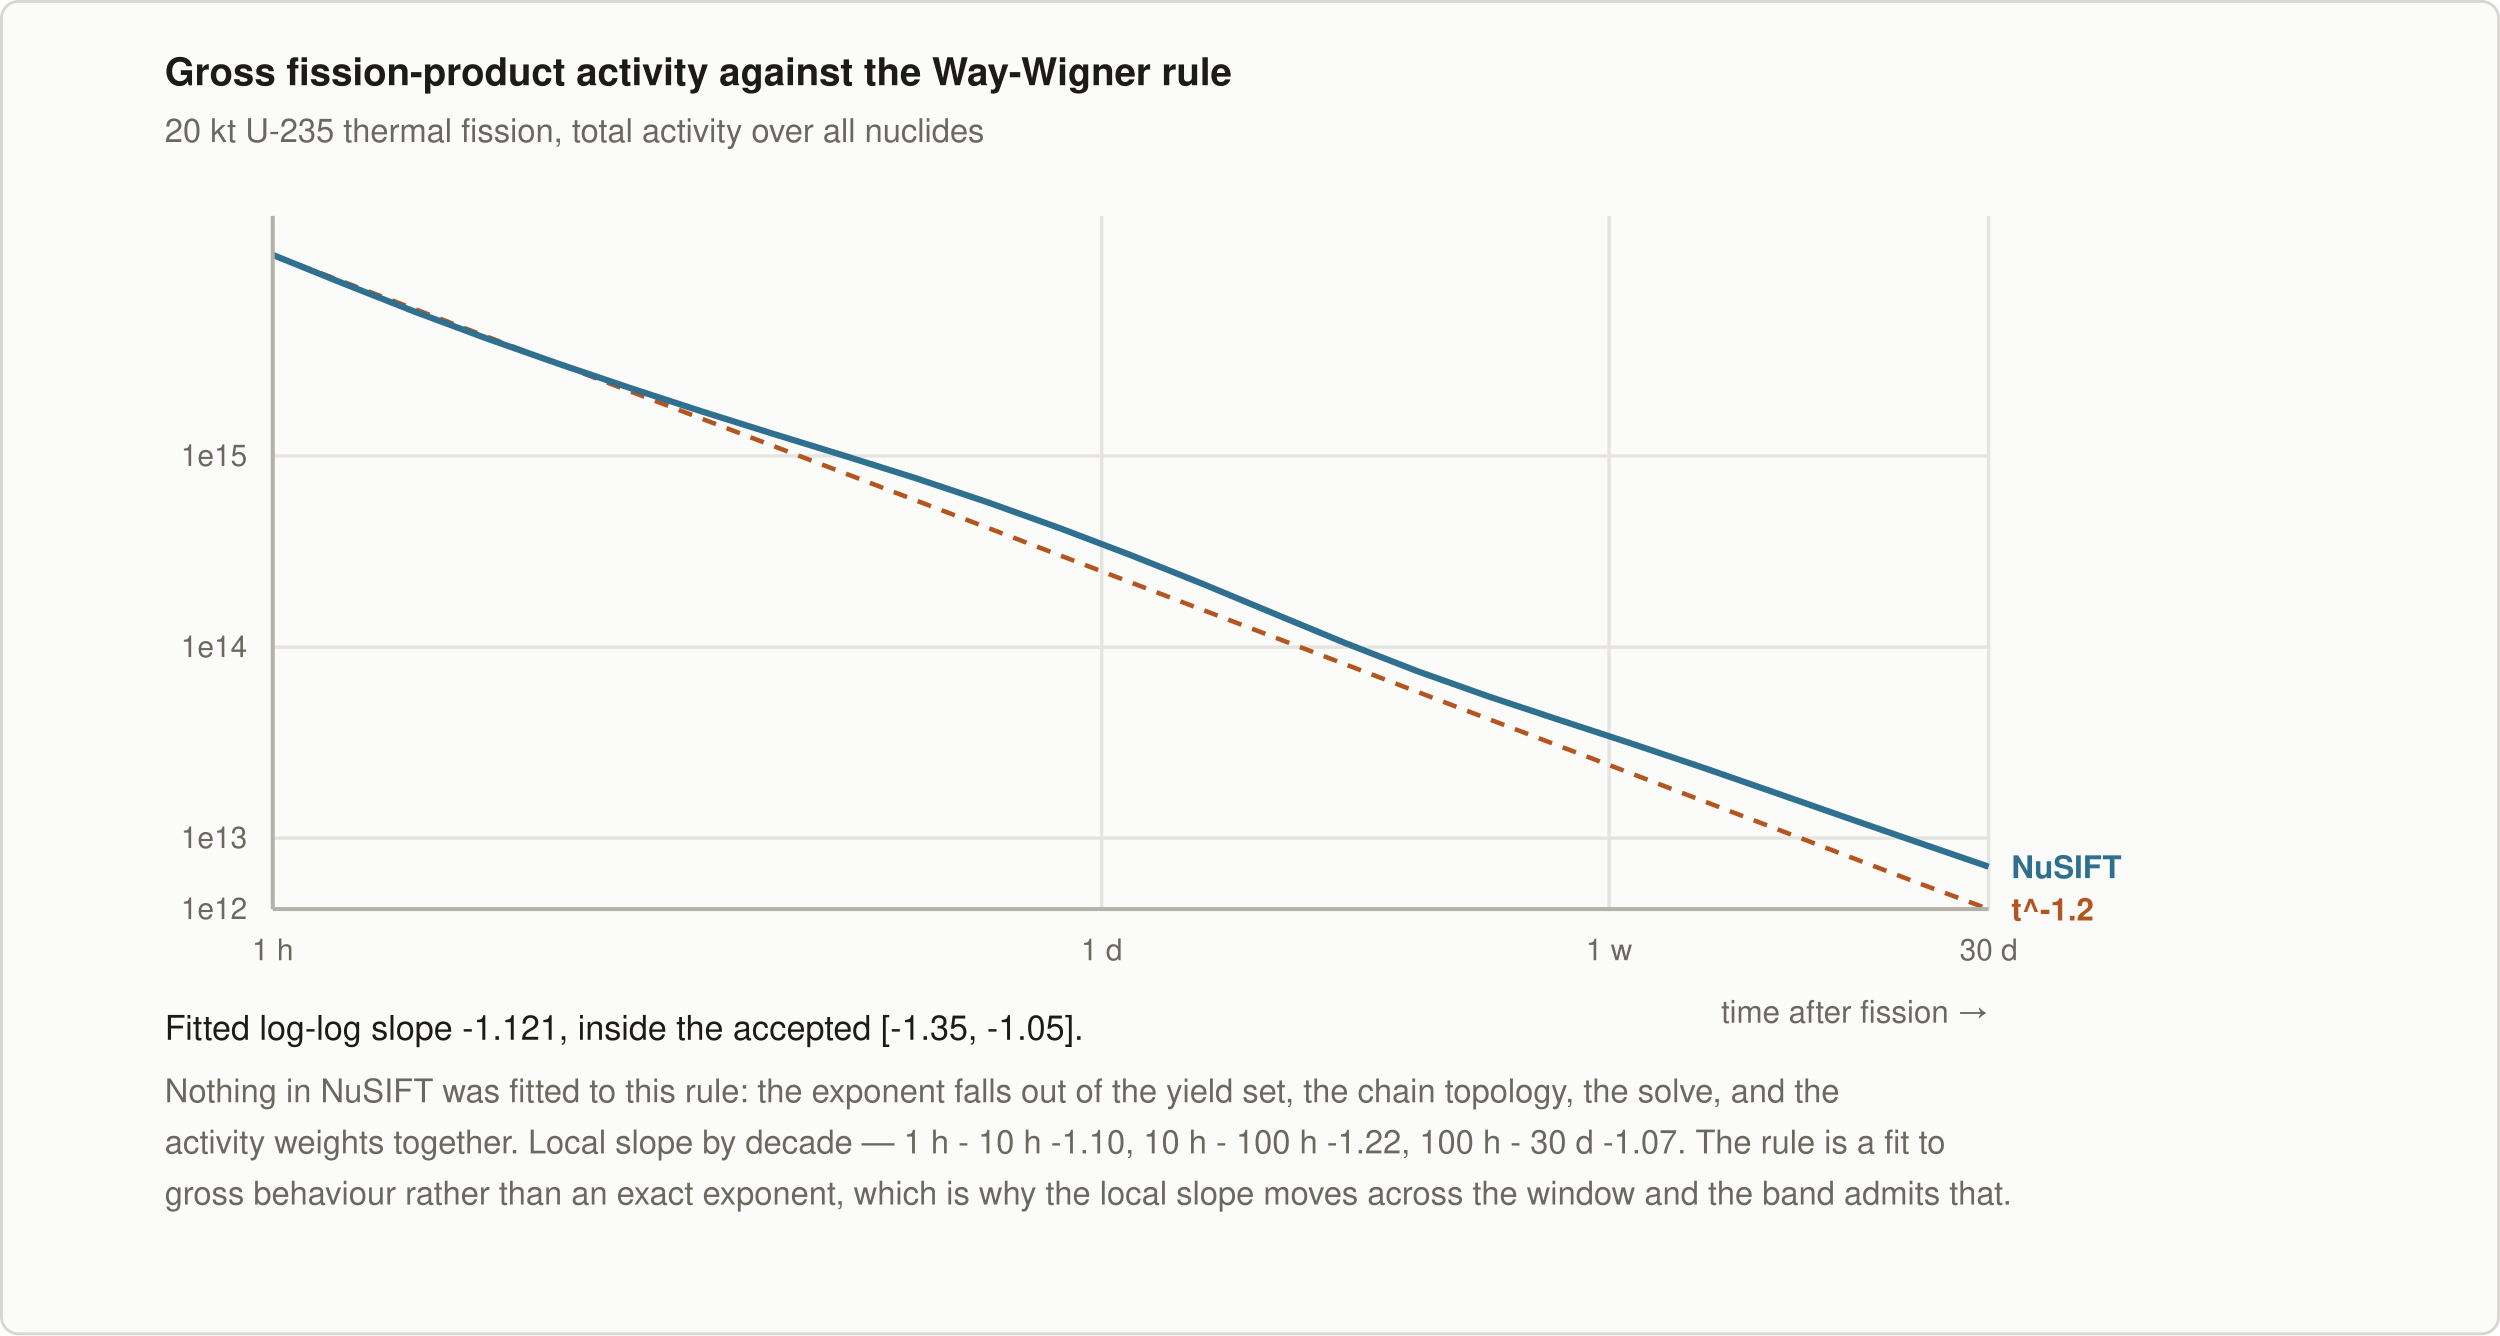
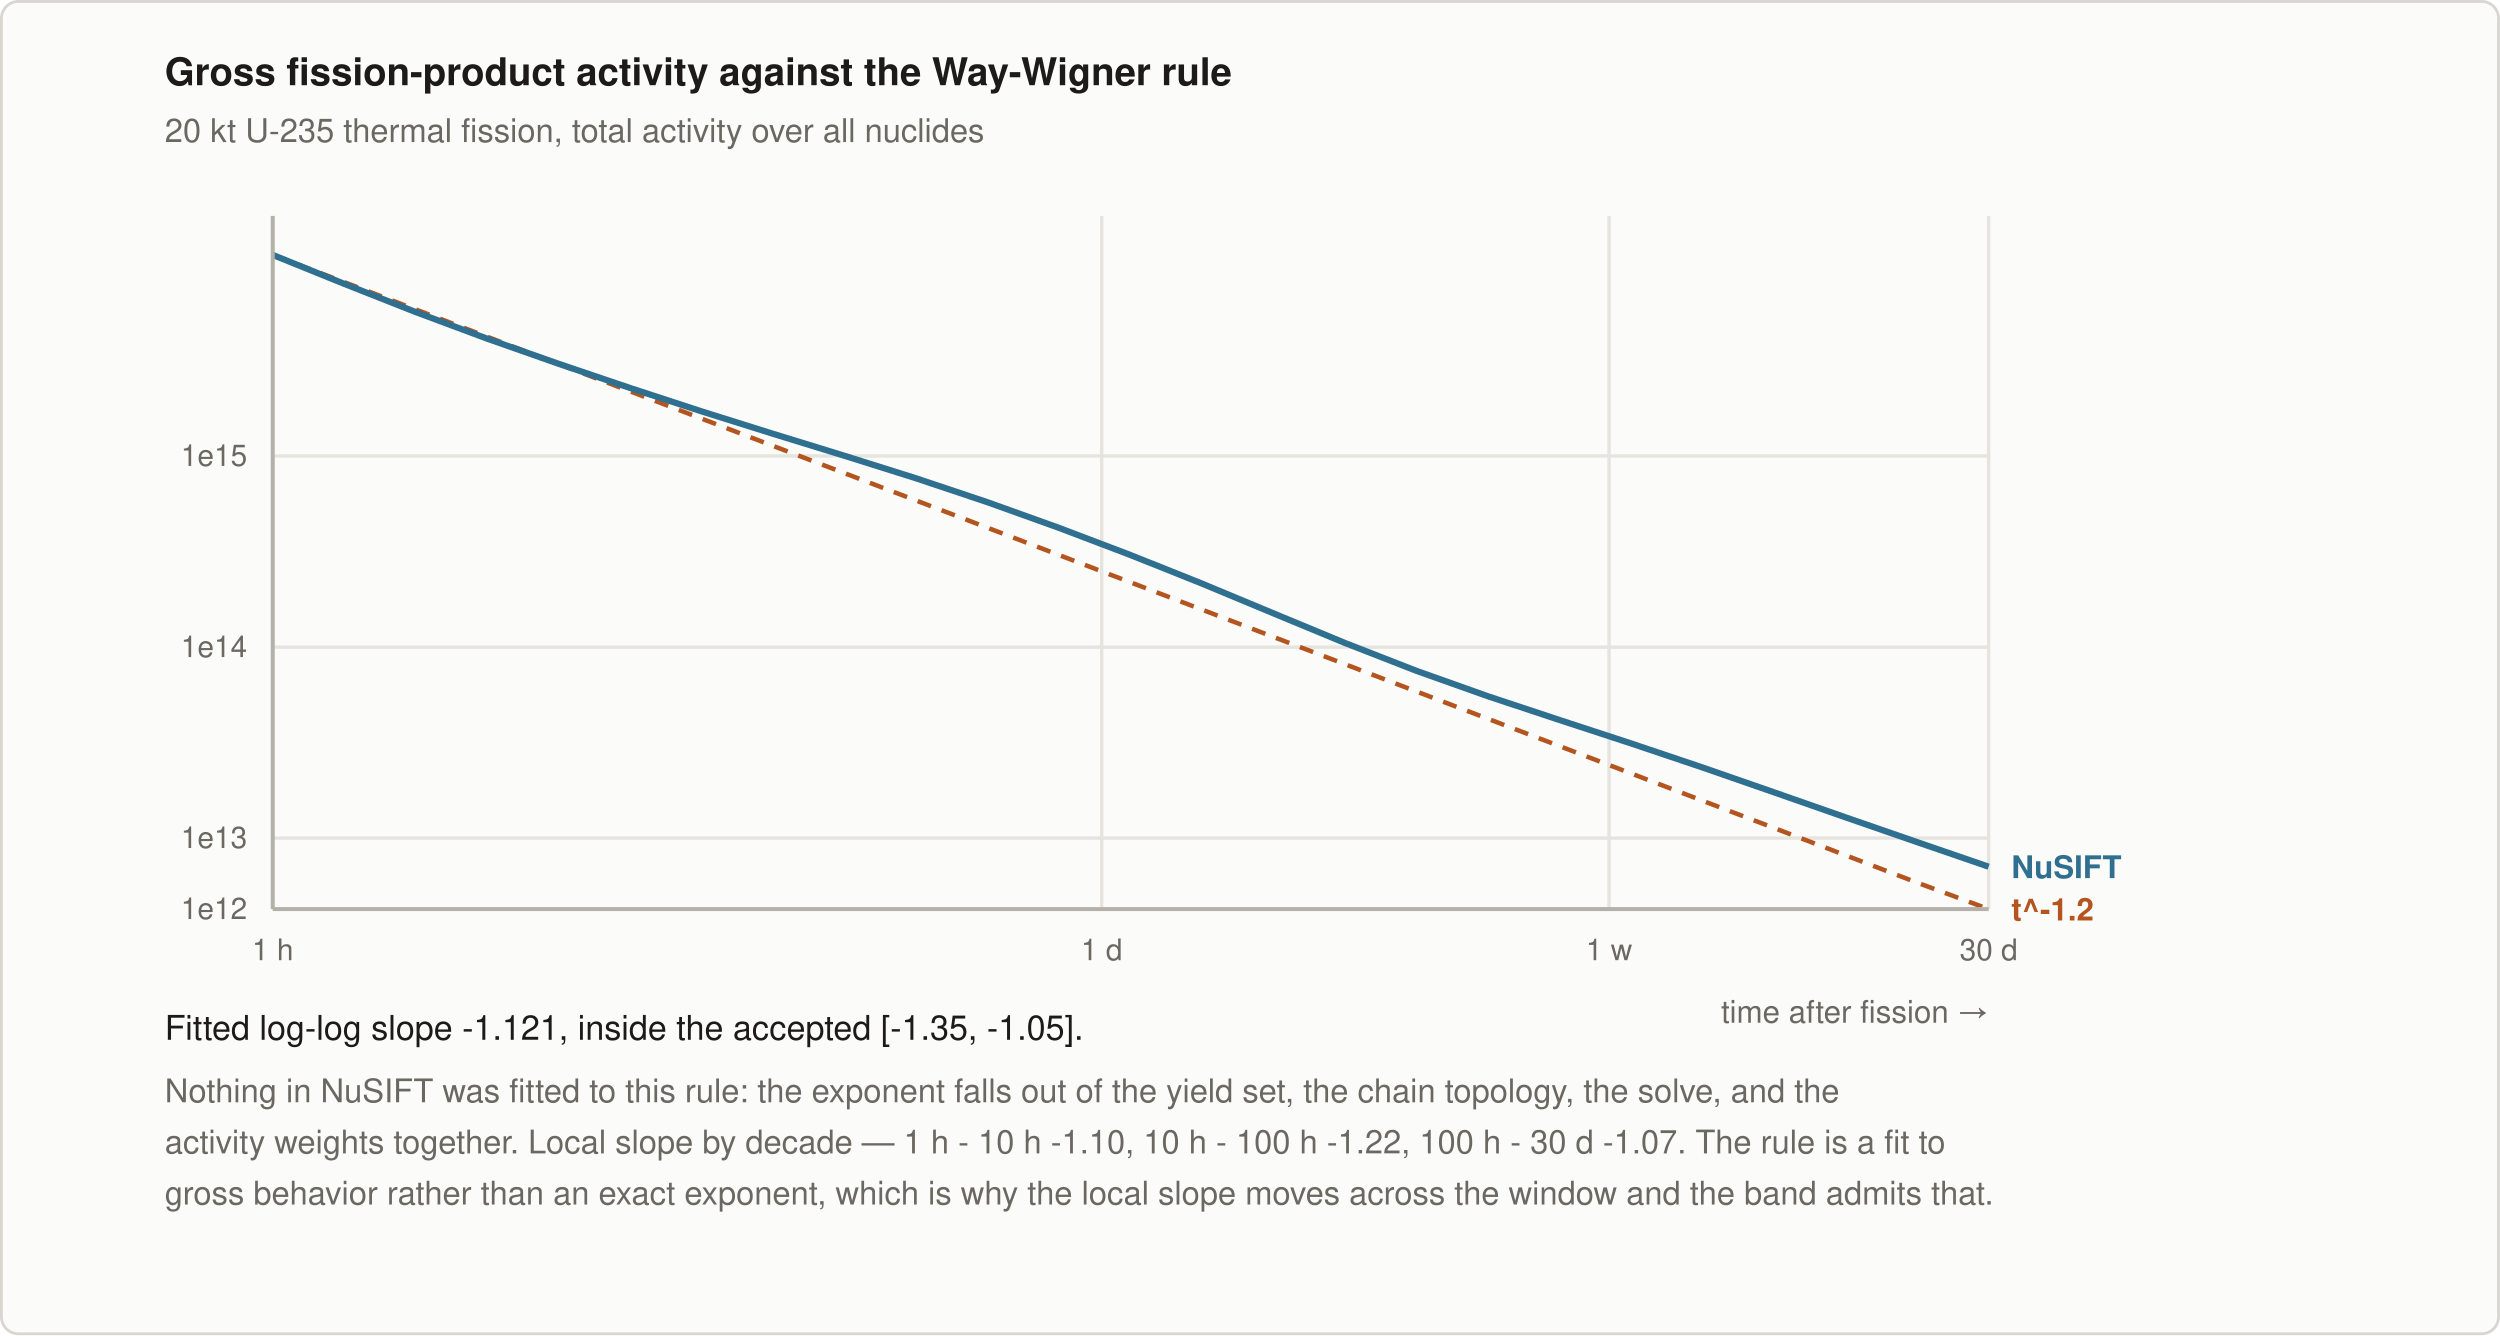
<svg xmlns="http://www.w3.org/2000/svg" viewBox="0 0 880 470" width="880" height="470" role="img" aria-label="Fission-product activity against t^-1.2">
  <style>
  .bg     { fill: #fbfbfa; stroke: #d8d6d1; }
  .ink    { fill: #1c1b19; }
  .muted  { fill: #6b6862; }
  .axis   { stroke: #b4b1ab; fill: none; }
  .grid   { stroke: #e6e4df; fill: none; }
  .curve  { stroke: #2f6f8f; fill: none; }
  .fill-a { fill: #2f6f8f; }
  .fill-b { fill: #b4551f; }
  .accent { stroke: #b4551f; fill: none; }
  .warn   { fill: #b4551f; }
  .band   { fill: #b4551f; }
  .box    { fill: none; stroke: #b4b1ab; }
  .s0 { stroke: #2f6f8f; fill: none; } .t0 { fill: #2f6f8f; }
  .s1 { stroke: #b4551f; fill: none; } .t1 { fill: #b4551f; }
  .s2 { stroke: #4d7c4d; fill: none; } .t2 { fill: #4d7c4d; }
  .s3 { stroke: #7a5aa0; fill: none; } .t3 { fill: #7a5aa0; }
  .s4 { stroke: #a03a5a; fill: none; } .t4 { fill: #a03a5a; }
  .s5 { stroke: #7a6a3a; fill: none; } .t5 { fill: #7a6a3a; }
  .s6 { stroke: #3a7a7a; fill: none; } .t6 { fill: #3a7a7a; }
  .s7 { stroke: #8a5a3a; fill: none; } .t7 { fill: #8a5a3a; }
  text    { font-family: -apple-system, BlinkMacSystemFont, "Segoe UI", Helvetica, Arial, sans-serif; }
  @media (prefers-color-scheme: dark) {
    .bg     { fill: #12161c; stroke: #2b3239; }
    .ink    { fill: #e6edf3; }
    .muted  { fill: #9aa4ae; }
    .axis   { stroke: #4a545e; }
    .grid   { stroke: #232a31; }
    .curve  { stroke: #6cb6d9; }
    .fill-a { fill: #6cb6d9; }
    .fill-b { fill: #e08a4c; }
    .accent { stroke: #e08a4c; }
    .warn   { fill: #e08a4c; }
    .band   { fill: #e08a4c; }
    .box    { stroke: #4a545e; }
    .s0 { stroke: #6cb6d9; } .t0 { fill: #6cb6d9; }
    .s1 { stroke: #e08a4c; } .t1 { fill: #e08a4c; }
    .s2 { stroke: #7fbf7f; } .t2 { fill: #7fbf7f; }
    .s3 { stroke: #b49ae0; } .t3 { fill: #b49ae0; }
    .s4 { stroke: #e07f9f; } .t4 { fill: #e07f9f; }
    .s5 { stroke: #c9b56a; } .t5 { fill: #c9b56a; }
    .s6 { stroke: #6ac9c9; } .t6 { fill: #6ac9c9; }
    .s7 { stroke: #d19a72; } .t7 { fill: #d19a72; }
  }
</style>
  <rect class="bg" x="0.5" y="0.5" width="879" height="469" rx="6" />
  <line class="grid" x1="96.0" y1="76.0" x2="96.0" y2="320.0" stroke-width="1.2" />
  <text class="muted" x="96.0" y="338.0" font-size="10.5" text-anchor="middle" font-weight="normal">1 h</text>
  <line class="grid" x1="387.8" y1="76.0" x2="387.8" y2="320.0" stroke-width="1.2" />
  <text class="muted" x="387.8" y="338.0" font-size="10.5" text-anchor="middle" font-weight="normal">1 d</text>
  <line class="grid" x1="566.4" y1="76.0" x2="566.4" y2="320.0" stroke-width="1.2" />
  <text class="muted" x="566.4" y="338.0" font-size="10.5" text-anchor="middle" font-weight="normal">1 w</text>
  <line class="grid" x1="700.0" y1="76.0" x2="700.0" y2="320.0" stroke-width="1.2" />
  <text class="muted" x="700.0" y="338.0" font-size="10.5" text-anchor="middle" font-weight="normal">30 d</text>
  <line class="grid" x1="96.0" y1="320.0" x2="700.0" y2="320.0" stroke-width="1.2" />
  <text class="muted" x="87.0" y="323.5" font-size="10.5" text-anchor="end" font-weight="normal">1e12</text>
  <line class="grid" x1="96.0" y1="295.0" x2="700.0" y2="295.0" stroke-width="1.2" />
  <text class="muted" x="87.0" y="298.5" font-size="10.5" text-anchor="end" font-weight="normal">1e13</text>
  <line class="grid" x1="96.0" y1="227.8" x2="700.0" y2="227.8" stroke-width="1.2" />
  <text class="muted" x="87.0" y="231.3" font-size="10.5" text-anchor="end" font-weight="normal">1e14</text>
  <line class="grid" x1="96.0" y1="160.5" x2="700.0" y2="160.5" stroke-width="1.2" />
  <text class="muted" x="87.0" y="164.0" font-size="10.5" text-anchor="end" font-weight="normal">1e15</text>
  <polyline class="accent" points="96.00,89.73 121.17,99.33 146.33,108.94 171.50,118.55 196.67,128.15 221.83,137.76 247.00,147.37 272.17,156.98 297.33,166.58 322.50,176.19 347.67,185.80 372.83,195.40 398.00,205.01 423.17,214.62 448.33,224.23 473.50,233.83 498.67,243.44 523.83,253.05 549.00,262.65 574.17,272.26 599.33,281.87 624.50,291.47 649.67,301.08 674.83,310.69 700.00,320.00" stroke-width="1.6" stroke-linejoin="round" stroke-dasharray="5 4" />
  <polyline class="curve" points="96.00,89.73 121.17,99.92 146.33,109.85 171.50,119.22 196.67,128.07 221.83,136.59 247.00,144.82 272.17,152.72 297.33,160.46 322.50,168.38 347.67,176.81 372.83,185.84 398.00,195.40 423.17,205.46 448.33,215.93 473.50,226.36 498.67,236.17 523.83,245.11 549.00,253.46 574.17,261.70 599.33,270.17 624.50,278.91 649.67,287.72 674.83,296.43 700.00,305.08" stroke-width="2.2" stroke-linejoin="round" />
  <line class="axis" x1="96.0" y1="320.0" x2="700.0" y2="320.0" stroke-width="1.4" />
  <line class="axis" x1="96.0" y1="76.0" x2="96.0" y2="320.0" stroke-width="1.4" />
  <text class="ink" x="58.0" y="30.0" font-size="13.5" text-anchor="start" font-weight="600">Gross fission-product activity against the Way-Wigner rule</text>
  <text class="muted" x="58.0" y="50.0" font-size="11.5" text-anchor="start" font-weight="normal">20 kt U-235 thermal fission, total activity over all nuclides</text>
  <text class="t0" x="708.0" y="309.1" font-size="11" text-anchor="start" font-weight="600">NuSIFT</text>
  <text class="t1" x="708.0" y="324.0" font-size="11" text-anchor="start" font-weight="600">t^-1.2</text>
  <text class="muted" x="700.0" y="360.0" font-size="11" text-anchor="end" font-weight="normal">time after fission →</text>
  <text class="ink" x="58.0" y="366.0" font-size="12" text-anchor="start" font-weight="normal">Fitted log-log slope -1.121, inside the accepted [-1.35, -1.05].</text>
  <text class="muted" x="58.0" y="388.0" font-size="11.5" text-anchor="start" font-weight="normal">Nothing in NuSIFT was fitted to this rule: the exponent falls out of the yield set, the chain topology, the solve, and the</text>
  <text class="muted" x="58.0" y="406.0" font-size="11.5" text-anchor="start" font-weight="normal">activity weights together. Local slope by decade — 1 h - 10 h -1.10, 10 h - 100 h -1.22, 100 h - 30 d -1.07. The rule is a fit to</text>
-   <text class="muted" x="58.0" y="424.0" font-size="11.5" text-anchor="start" font-weight="normal">gross behaviour rather than an exact exponent, which is why the local slope moves across the window and the band admits that.</text>
+   <text class="muted" x="58.0" y="424.0" font-size="11.5" text-anchor="start" font-weight="normal">gross behavior rather than an exact exponent, which is why the local slope moves across the window and the band admits that.</text>
</svg>
